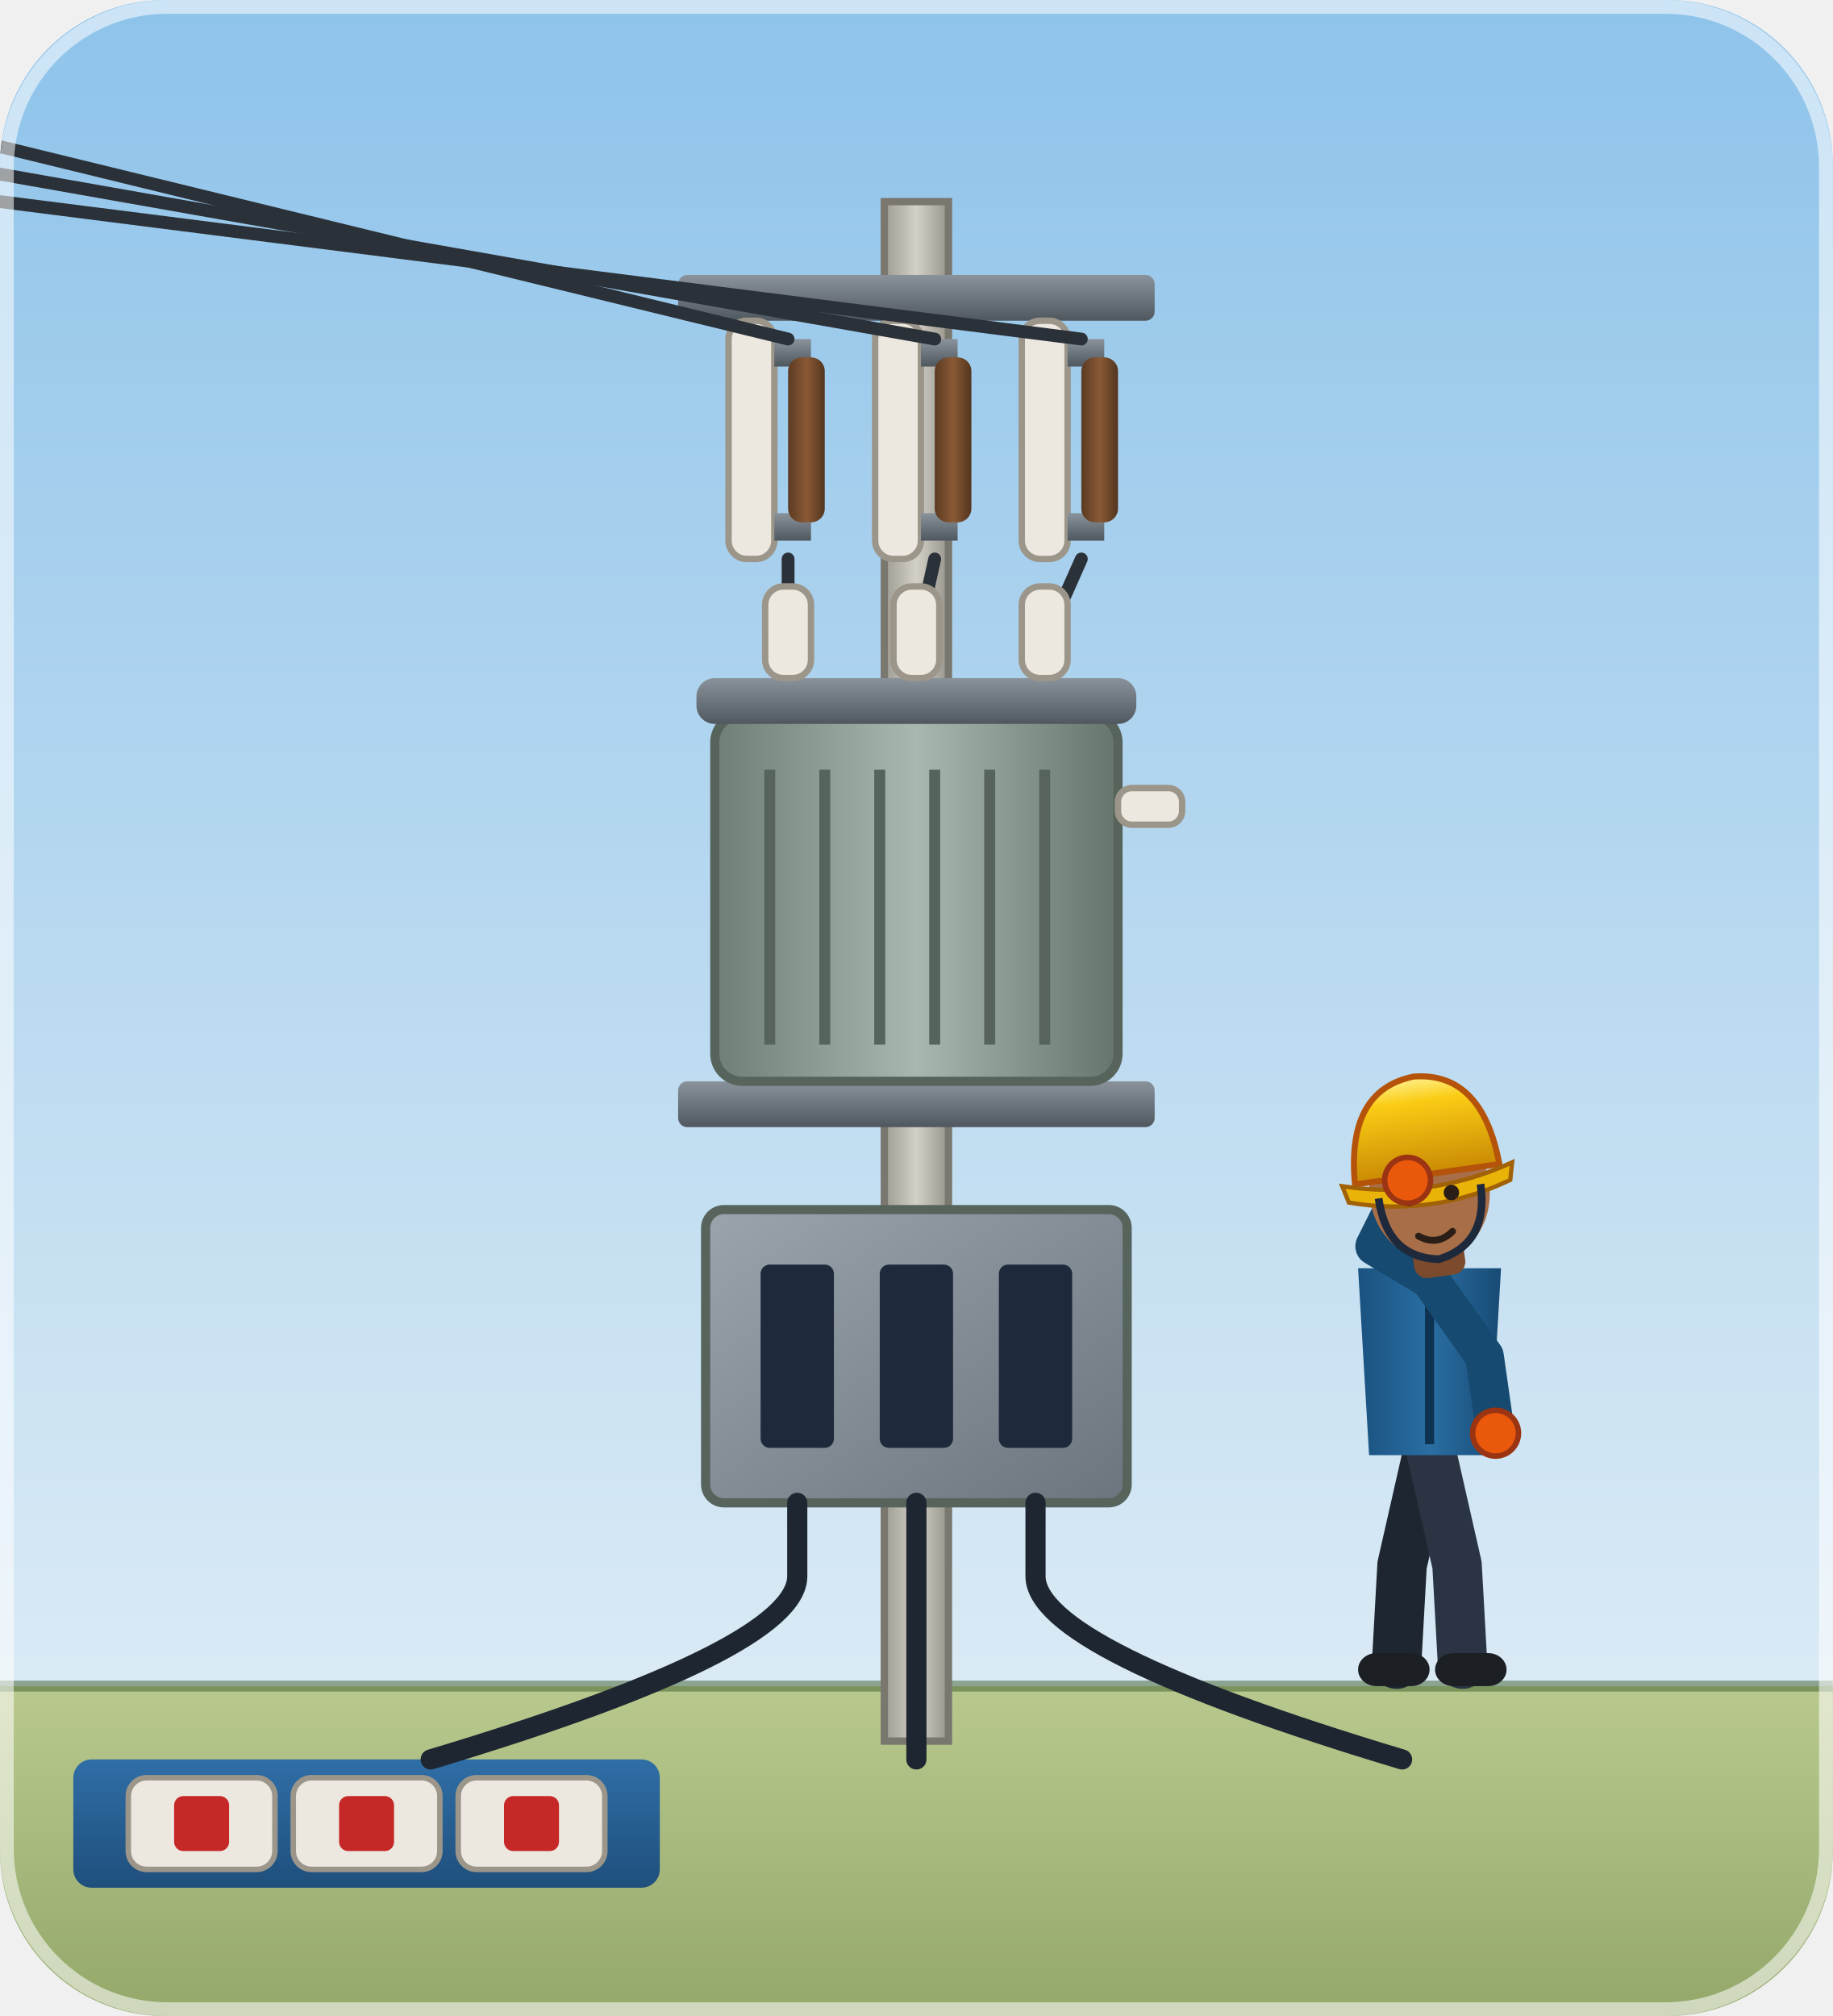
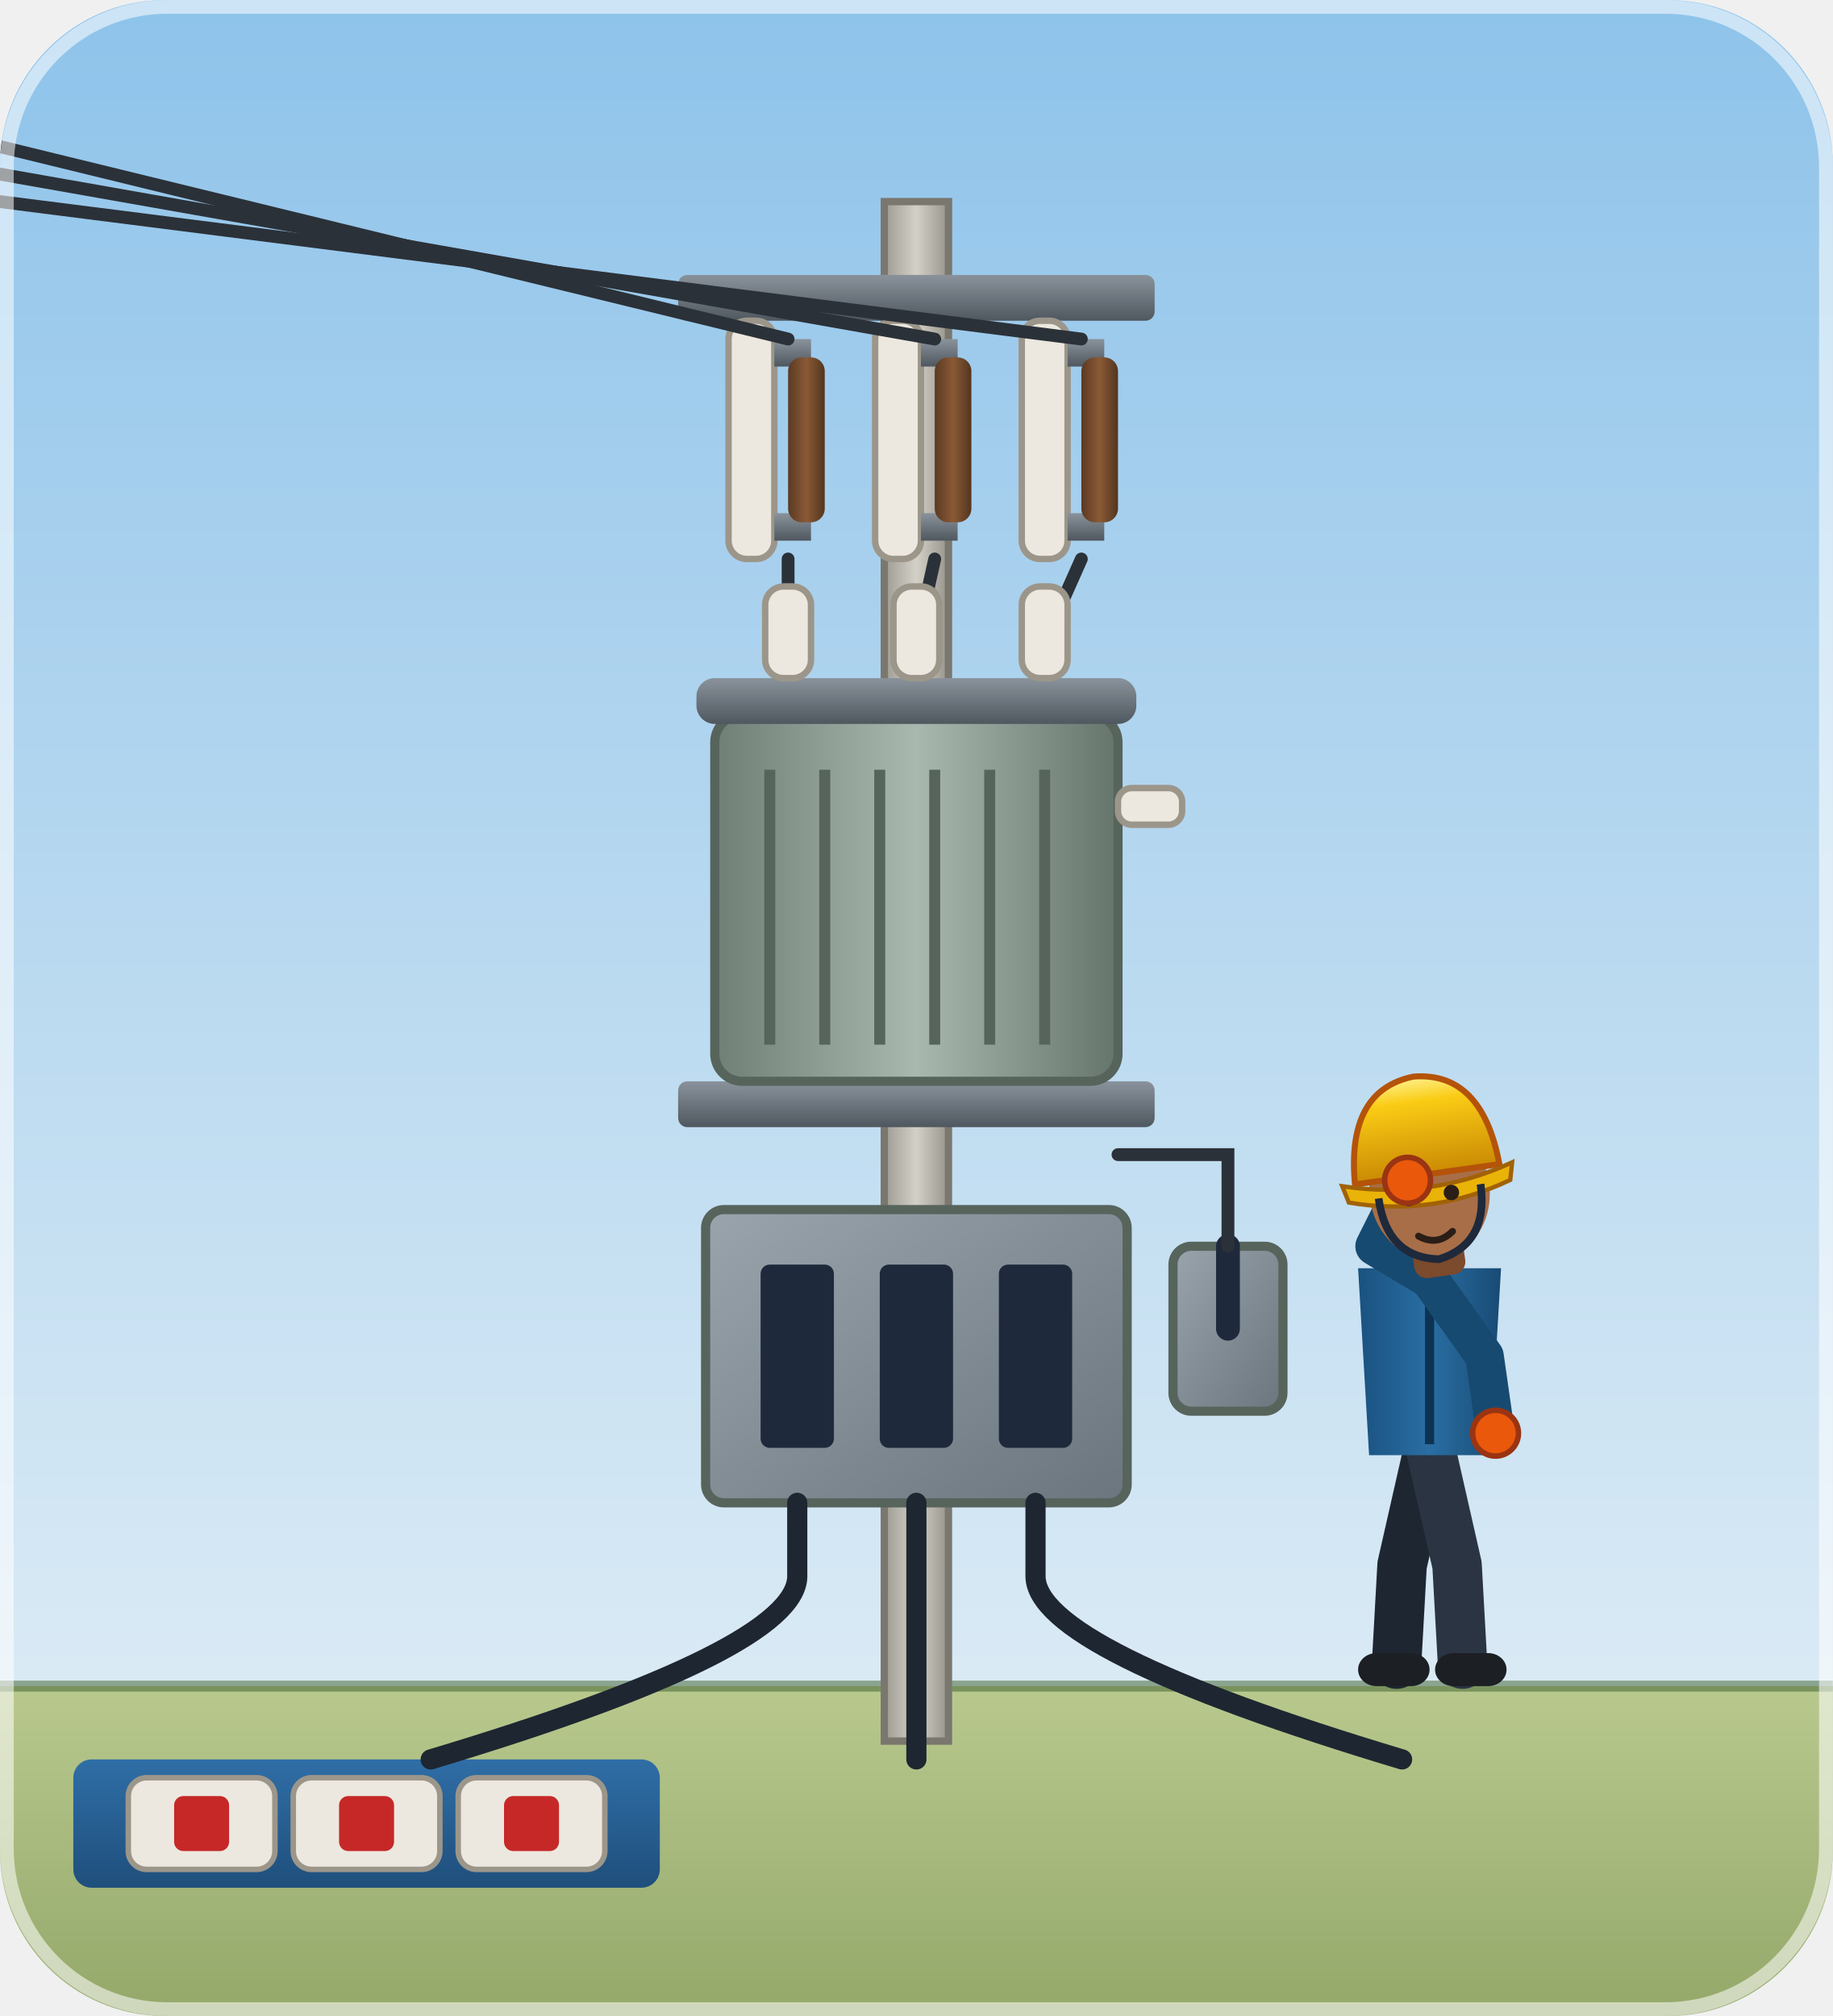
<svg xmlns="http://www.w3.org/2000/svg" viewBox="0 0 200 220" width="200" height="220">
  <defs>
    <linearGradient id="sky" x1="0" y1="0" x2="0" y2="1">
      <stop offset="0" stop-color="#8EC3EA" />
      <stop offset="1" stop-color="#E9F2F7" />
    </linearGradient>
    <linearGradient id="ground" x1="0" y1="0" x2="0" y2="1">
      <stop offset="0" stop-color="#B9C98E" />
      <stop offset="1" stop-color="#94A86A" />
    </linearGradient>
    <linearGradient id="pole" x1="0" y1="0" x2="1" y2="0">
      <stop offset="0" stop-color="#9E9B93" />
      <stop offset="0.5" stop-color="#D3D0C8" />
      <stop offset="1" stop-color="#97948C" />
    </linearGradient>
    <linearGradient id="steelArm" x1="0" y1="0" x2="0" y2="1">
      <stop offset="0" stop-color="#8A939B" />
      <stop offset="1" stop-color="#4F575F" />
    </linearGradient>
    <linearGradient id="tank" x1="0" y1="0" x2="1" y2="0">
      <stop offset="0" stop-color="#6F7F76" />
      <stop offset="0.5" stop-color="#A9B8AE" />
      <stop offset="1" stop-color="#66756C" />
    </linearGradient>
    <linearGradient id="barrel" x1="0" y1="0" x2="1" y2="0">
      <stop offset="0" stop-color="#5B3A22" />
      <stop offset="0.5" stop-color="#8A5A36" />
      <stop offset="1" stop-color="#53351F" />
    </linearGradient>
    <linearGradient id="ltbox" x1="0" y1="0" x2="1" y2="1">
      <stop offset="0" stop-color="#9AA4AD" />
      <stop offset="1" stop-color="#6B757E" />
    </linearGradient>
    <linearGradient id="shirt" x1="0" y1="0" x2="1" y2="0">
      <stop offset="0" stop-color="#1A5280" />
      <stop offset="0.5" stop-color="#2A6EA3" />
      <stop offset="1" stop-color="#184B75" />
    </linearGradient>
    <linearGradient id="helmetDome" x1="0" y1="0" x2="0" y2="1">
      <stop offset="0" stop-color="#FEF08A" />
      <stop offset="0.25" stop-color="#FACC15" />
      <stop offset="1" stop-color="#CA8A04" />
    </linearGradient>
    <linearGradient id="paper" x1="0" y1="0" x2="0" y2="1">
      <stop offset="0" stop-color="#FFFFFF" />
      <stop offset="1" stop-color="#ECEFF2" />
    </linearGradient>
    <linearGradient id="tarp" x1="0" y1="0" x2="0" y2="1">
      <stop offset="0" stop-color="#2F6EA6" />
      <stop offset="1" stop-color="#1F4F7C" />
    </linearGradient>
    <linearGradient id="car" x1="0" y1="0" x2="0" y2="1">
      <stop offset="0" stop-color="#E8E8E2" />
      <stop offset="1" stop-color="#B9B9B0" />
    </linearGradient>
    <radialGradient id="flash" cx="0.5" cy="0.5" r="0.5">
      <stop offset="0" stop-color="#FFFFFF" stop-opacity="0.95" />
      <stop offset="0.4" stop-color="#FFF4B0" stop-opacity="0.6" />
      <stop offset="1" stop-color="#FFF4B0" stop-opacity="0" />
    </radialGradient>
    <clipPath id="card">
      <rect x="0" y="0" width="200" height="220" rx="18" />
    </clipPath>
  </defs>
  <g clip-path="url(#card)">
    <rect width="200" height="220" fill="url(#sky)" />
    <rect x="0" y="184" width="200" height="36" fill="url(#ground)" />
    <path d="M0 184 L200 184" stroke="#3B5E2B" stroke-width="1.2" opacity="0.5" />
    <rect x="8" y="192" width="64" height="14" rx="2" fill="url(#tarp)" />
    <rect x="96.5" y="22" width="7" height="168" fill="url(#pole)" stroke="#7A776F" stroke-width="0.8" />
    <rect x="74" y="30" width="52" height="5" rx="1" fill="url(#steelArm)" />
    <rect x="79.5" y="35" width="5" height="26" rx="2" fill="#ECE8DF" stroke="#9C968A" stroke-width="0.7" />
    <rect x="84.5" y="37" width="4" height="3" fill="url(#steelArm)" />
    <rect x="84.5" y="56" width="4" height="3" fill="url(#steelArm)" />
    <rect x="86" y="39" width="4" height="18" rx="1.5" fill="url(#barrel)" />
    <rect x="95.5" y="35" width="5" height="26" rx="2" fill="#ECE8DF" stroke="#9C968A" stroke-width="0.7" />
    <rect x="100.5" y="37" width="4" height="3" fill="url(#steelArm)" />
    <rect x="100.5" y="56" width="4" height="3" fill="url(#steelArm)" />
    <rect x="102" y="39" width="4" height="18" rx="1.5" fill="url(#barrel)" />
    <rect x="111.5" y="35" width="5" height="26" rx="2" fill="#ECE8DF" stroke="#9C968A" stroke-width="0.7" />
    <rect x="116.5" y="37" width="4" height="3" fill="url(#steelArm)" />
    <rect x="116.5" y="56" width="4" height="3" fill="url(#steelArm)" />
    <rect x="118" y="39" width="4" height="18" rx="1.5" fill="url(#barrel)" />
    <path d="M0 16 L86 37" stroke="#2B3138" stroke-width="1.4" fill="none" stroke-linecap="round" />
    <path d="M86 61 L86 70" stroke="#2B3138" stroke-width="1.4" fill="none" stroke-linecap="round" />
    <path d="M0 19 L102 37" stroke="#2B3138" stroke-width="1.4" fill="none" stroke-linecap="round" />
    <path d="M102 61 L100 70" stroke="#2B3138" stroke-width="1.4" fill="none" stroke-linecap="round" />
    <path d="M0 22 L118 37" stroke="#2B3138" stroke-width="1.4" fill="none" stroke-linecap="round" />
    <path d="M118 61 L114 70" stroke="#2B3138" stroke-width="1.4" fill="none" stroke-linecap="round" />
    <rect x="74" y="118" width="52" height="5" rx="1" fill="url(#steelArm)" />
    <rect x="78" y="78" width="44" height="40" rx="3" fill="url(#tank)" stroke="#56645C" stroke-width="1" />
    <path d="M84 84 L84 114" stroke="#56645C" stroke-width="1.2" />
    <path d="M90 84 L90 114" stroke="#56645C" stroke-width="1.2" />
    <path d="M96 84 L96 114" stroke="#56645C" stroke-width="1.2" />
    <path d="M102 84 L102 114" stroke="#56645C" stroke-width="1.2" />
    <path d="M108 84 L108 114" stroke="#56645C" stroke-width="1.2" />
    <path d="M114 84 L114 114" stroke="#56645C" stroke-width="1.2" />
    <rect x="76" y="74" width="48" height="5" rx="2" fill="url(#steelArm)" />
    <rect x="83.5" y="64" width="5" height="10" rx="2" fill="#ECE8DF" stroke="#9C968A" stroke-width="0.7" />
    <rect x="97.5" y="64" width="5" height="10" rx="2" fill="#ECE8DF" stroke="#9C968A" stroke-width="0.7" />
    <rect x="111.5" y="64" width="5" height="10" rx="2" fill="#ECE8DF" stroke="#9C968A" stroke-width="0.7" />
    <rect x="122" y="86" width="7" height="4" rx="1.5" fill="#ECE8DF" stroke="#9C968A" stroke-width="0.7" />
    <rect x="77" y="132" width="46" height="32" rx="2" fill="url(#ltbox)" stroke="#56645C" stroke-width="1" />
    <rect x="83" y="138" width="8" height="20" rx="1" fill="#1E293B" />
    <rect x="96" y="138" width="8" height="20" rx="1" fill="#1E293B" />
    <rect x="109" y="138" width="8" height="20" rx="1" fill="#1E293B" />
    <path d="M87 164 L87 172 Q87 180 47 192" stroke="#1E2631" stroke-width="2.2" fill="none" stroke-linecap="round" />
    <path d="M100 164 L100 172 Q100 180 100 192" stroke="#1E2631" stroke-width="2.2" fill="none" stroke-linecap="round" />
    <path d="M113 164 L113 172 Q113 180 153 192" stroke="#1E2631" stroke-width="2.2" fill="none" stroke-linecap="round" />
+     <rect x="128" y="136" width="12" height="18" rx="2" fill="url(#ltbox)" stroke="#56645C" stroke-width="1" />
+     <path d="M134 145 L134 136" stroke="#1E293B" stroke-width="2.6" stroke-linecap="round" />
+     <path d="M134 136 L134 126 L122 126" stroke="#2B3138" stroke-width="1.4" fill="none" stroke-linecap="round" />
    <g transform="translate(22 199) rotate(90)">
      <rect x="-5" y="-8" width="10" height="16" rx="2" fill="#ECE8DF" stroke="#9C968A" stroke-width="0.6" />
      <rect x="-3" y="-3" width="6" height="6" rx="1" fill="#C62828" />
    </g>
    <g transform="translate(40 199) rotate(90)">
      <rect x="-5" y="-8" width="10" height="16" rx="2" fill="#ECE8DF" stroke="#9C968A" stroke-width="0.6" />
      <rect x="-3" y="-3" width="6" height="6" rx="1" fill="#C62828" />
    </g>
    <g transform="translate(58 199) rotate(90)">
      <rect x="-5" y="-8" width="10" height="16" rx="2" fill="#ECE8DF" stroke="#9C968A" stroke-width="0.6" />
      <rect x="-3" y="-3" width="6" height="6" rx="1" fill="#C62828" />
    </g>
    <path d="M156 157.6 L153 170.8 L152.4 181.6" stroke="#1E2631" stroke-width="5.4" fill="none" stroke-linecap="round" stroke-linejoin="round" />
    <path d="M156 157.6 L159 170.8 L159.6 181.6" stroke="#2A3442" stroke-width="5.4" fill="none" stroke-linecap="round" stroke-linejoin="round" />
    <rect x="148.2" y="180.4" width="7.8" height="3.6" rx="2" fill="#1C1F24" />
    <rect x="156.6" y="180.4" width="7.8" height="3.6" rx="2" fill="#1C1F24" />
    <path d="M148.2 138.4 L163.8 138.4 L162.6 158.8 L149.4 158.8 Z" fill="url(#shirt)" />
    <path d="M156 138.4 L156 157.6" stroke="#0E3352" stroke-width="1" />
    <path d="M156 139.6 L150 136 L153.6 128.8" stroke="#174A70" stroke-width="4.2" fill="none" stroke-linecap="round" stroke-linejoin="round" />
    <path d="M156 139.6 L162 148 L163.2 156.4" stroke="#174A70" stroke-width="4.2" fill="none" stroke-linecap="round" stroke-linejoin="round" />
    <g transform="translate(156 130) rotate(-8) scale(0.468)">
      <rect x="-6" y="8" width="12" height="12" rx="3" fill="#7C4A2D" />
      <ellipse cx="0" cy="0" rx="14" ry="16" fill="#A86E48" />
      <path d="M-17 -4 Q-16 -26 0 -27 Q16 -26 17 -4 Z" fill="url(#helmetDome)" stroke="#B45309" stroke-width="1.4" />
      <path d="M-20 -4 Q0 2 20 -4 L19 0 Q0 6 -19 0 Z" fill="#EAB308" stroke="#A16207" stroke-width="1" />
      <path d="M-12 0 Q-12 14 0 16 Q12 14 12 0" fill="none" stroke="#1E293B" stroke-width="1.8" />
      <circle cx="-5" cy="1" r="1.8" fill="#2A1E16" />
      <circle cx="5" cy="1" r="1.8" fill="#2A1E16" />
      <path d="M-4 10 Q0 13 4 10" fill="none" stroke="#2A1E16" stroke-width="1.6" stroke-linecap="round" />
    </g>
    <circle cx="153.6" cy="128.8" r="2.5" fill="#EA580C" stroke="#9A3412" stroke-width="0.6" />
    <circle cx="163.2" cy="156.4" r="2.5" fill="#EA580C" stroke="#9A3412" stroke-width="0.6" />
  </g>
  <rect x="0.75" y="0.75" width="198.5" height="218.5" rx="17.5" fill="none" stroke="#FFFFFF" stroke-opacity="0.55" stroke-width="1.5" />
</svg>
